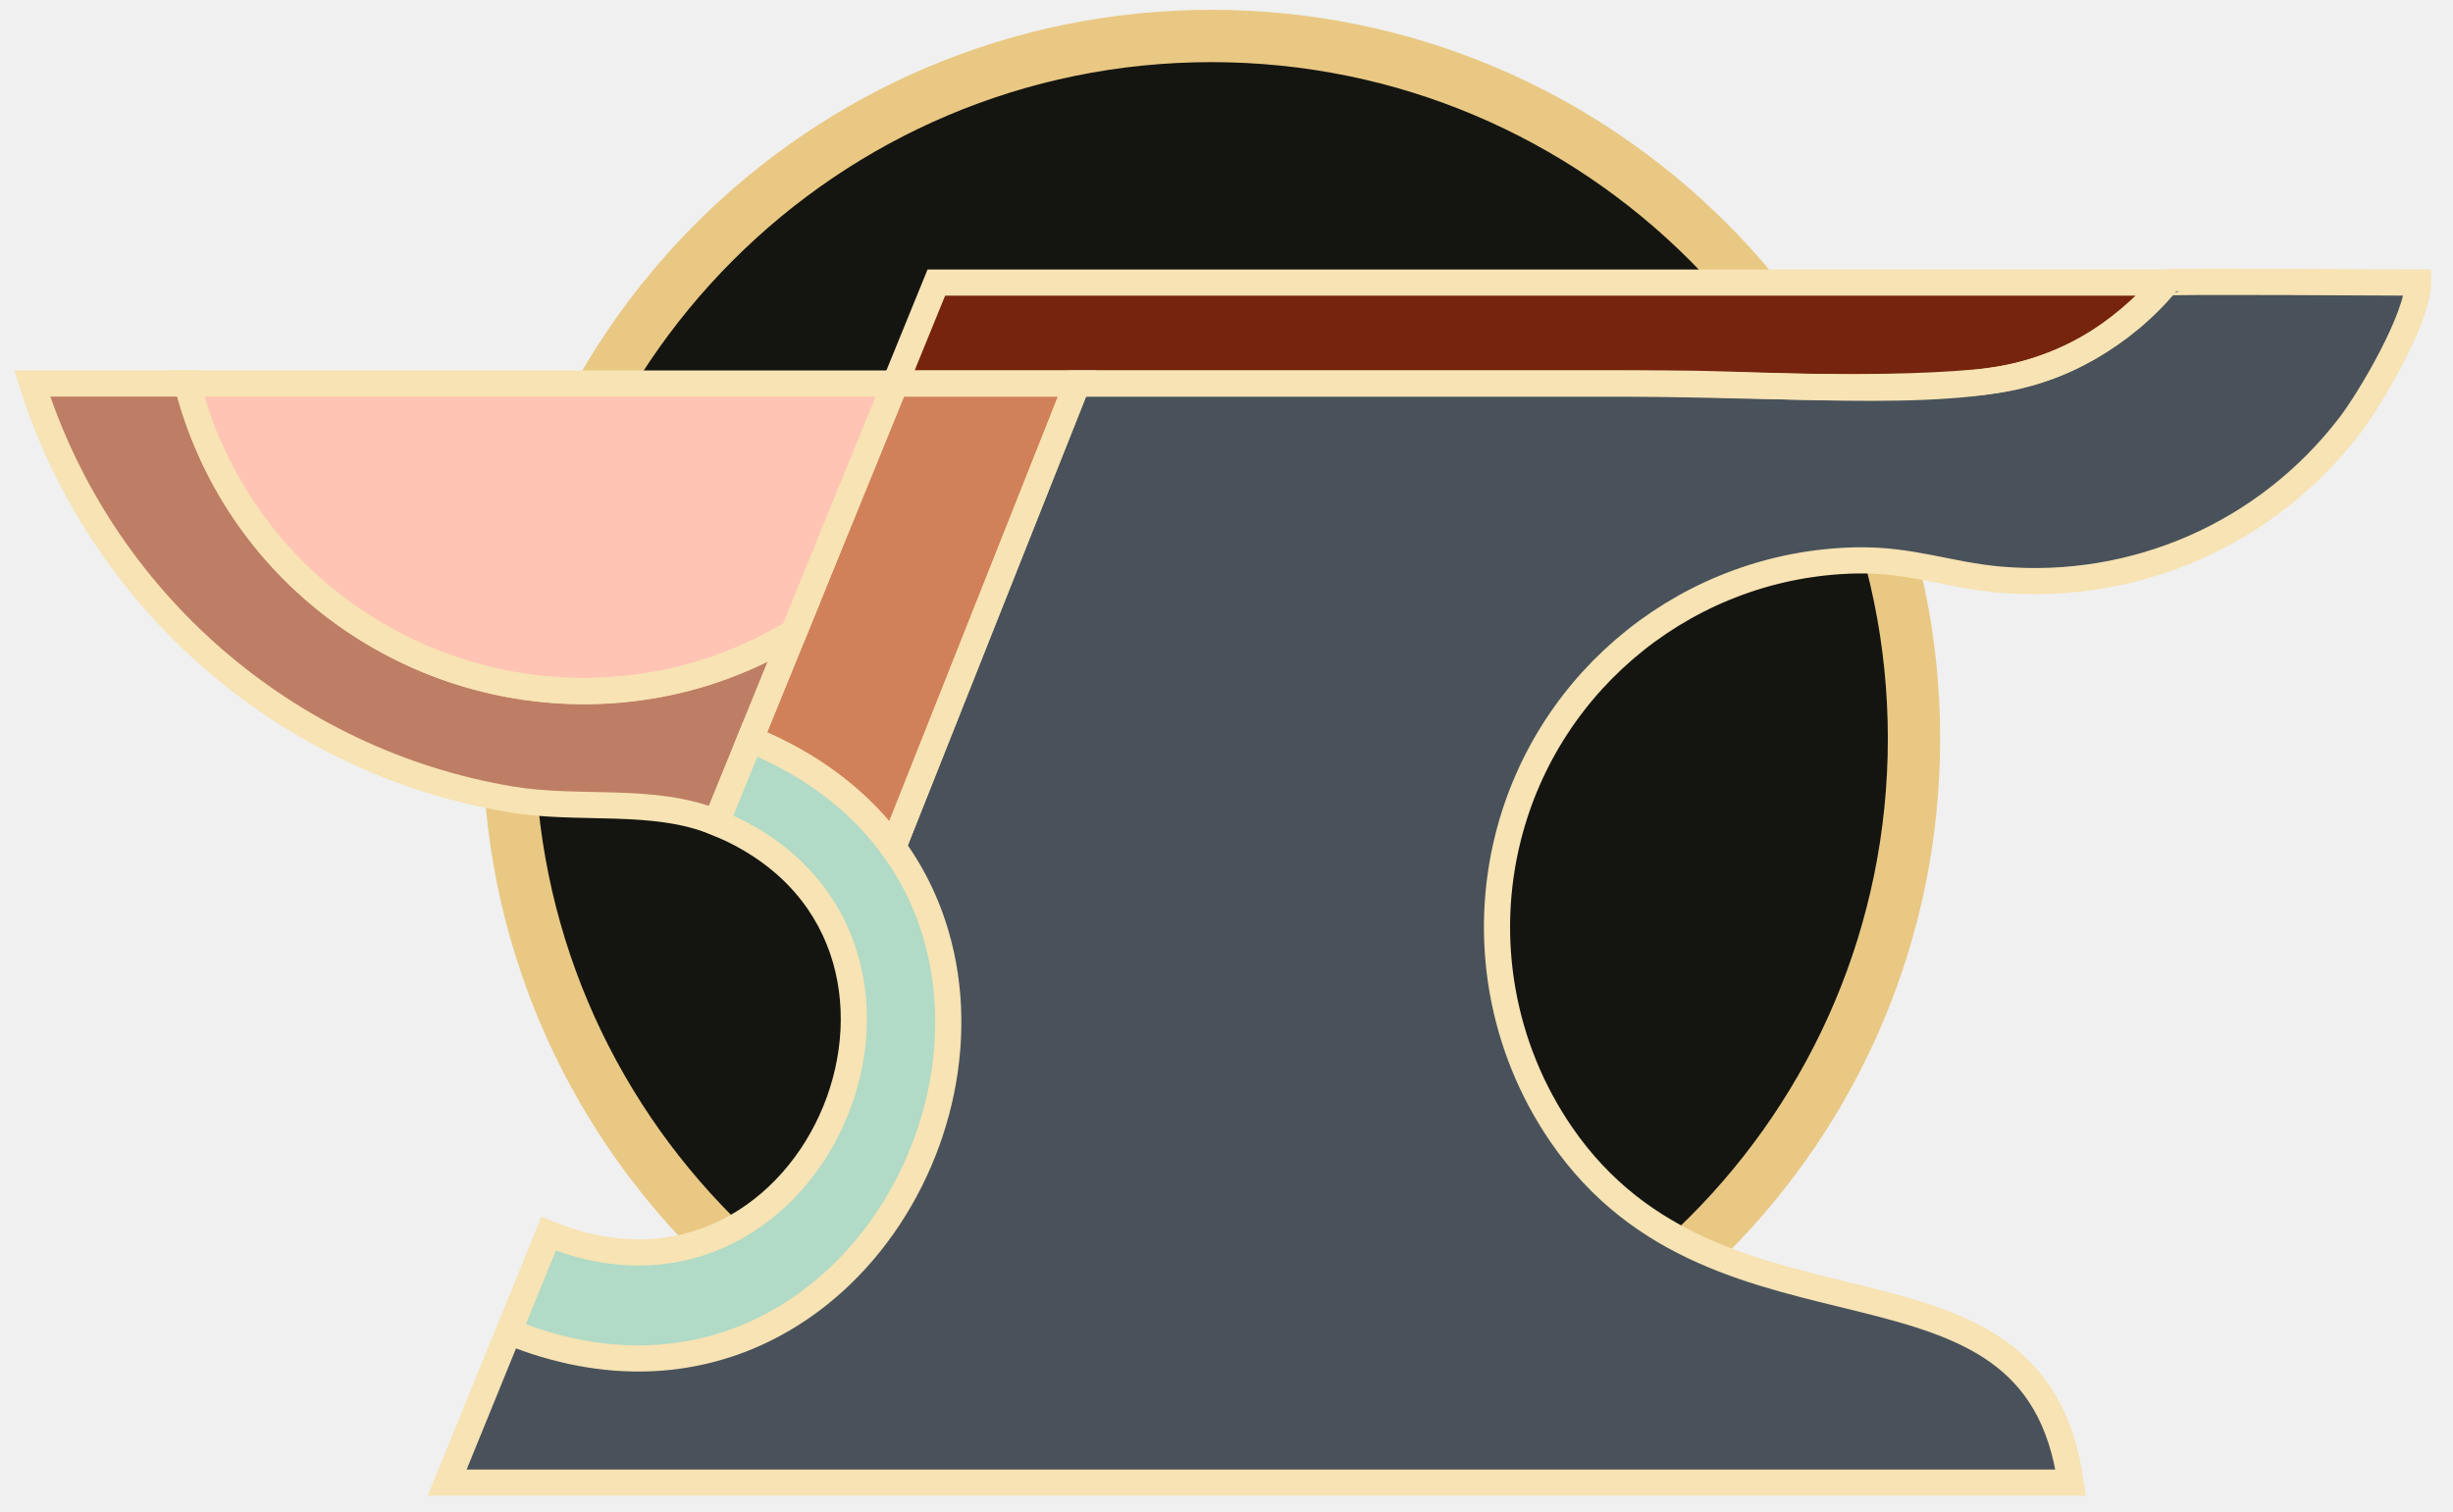
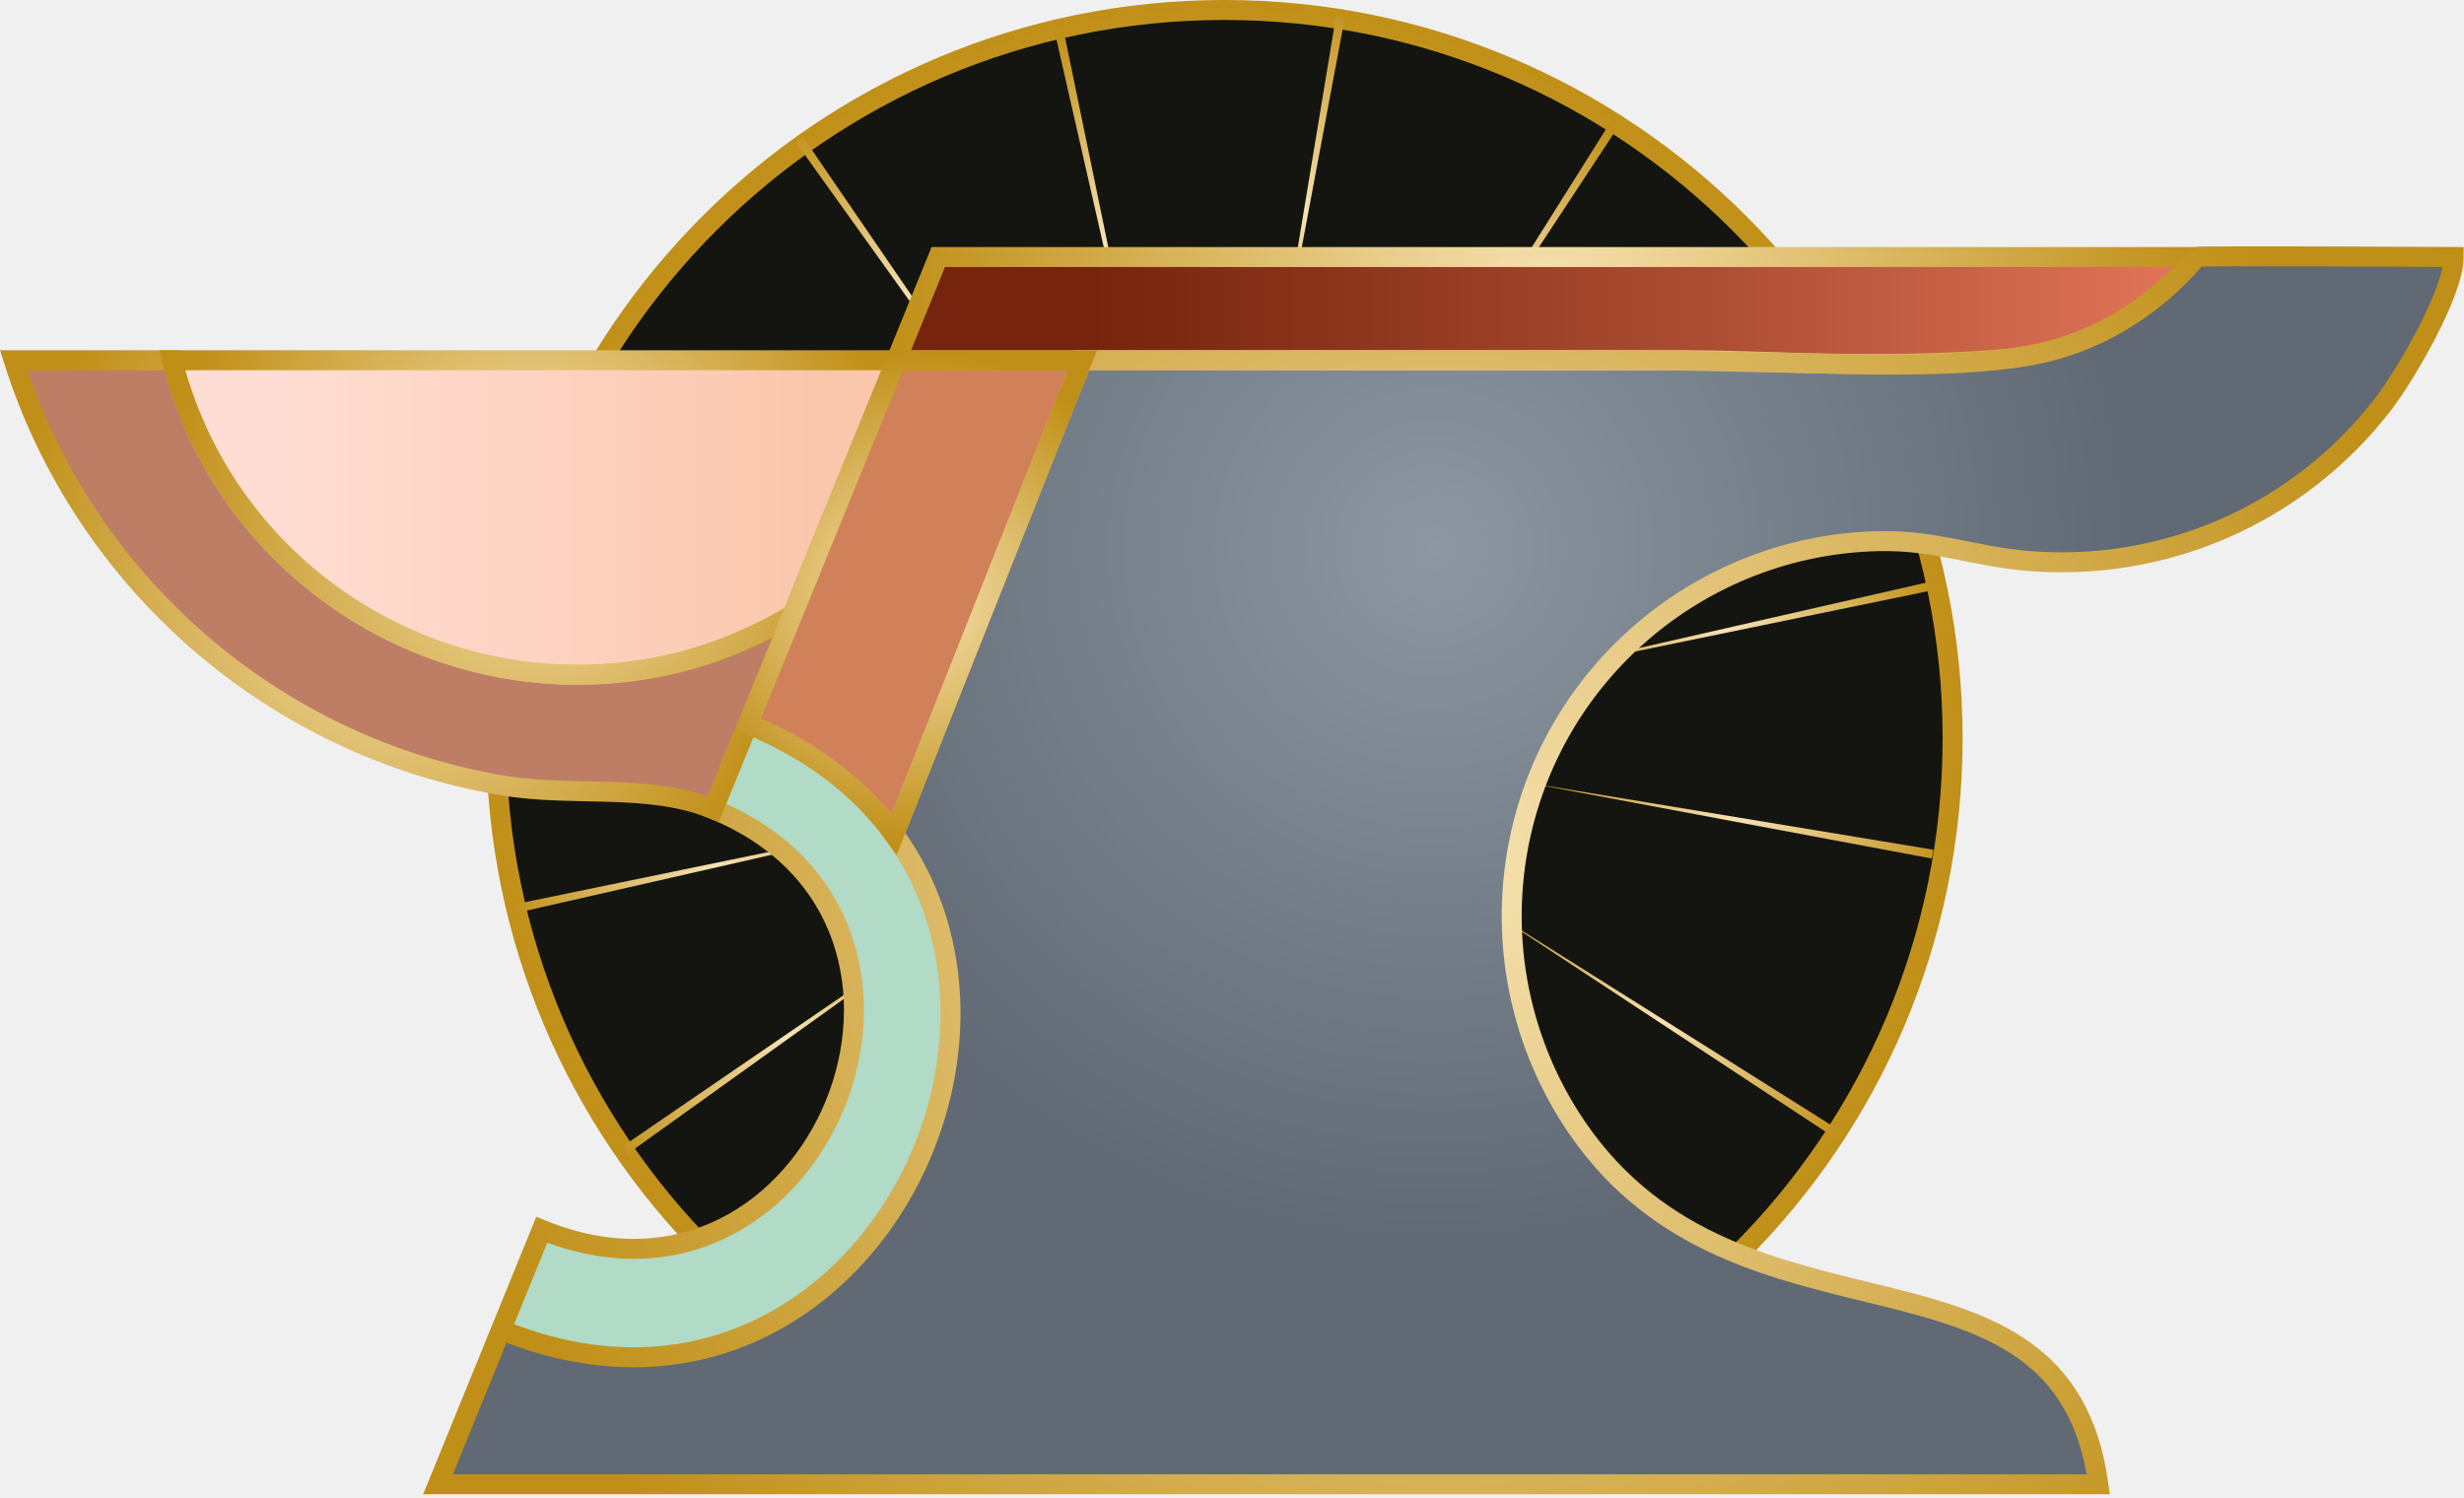
- <svg xmlns="http://www.w3.org/2000/svg" viewBox="67 702 469 289" style="">
+ <svg xmlns="http://www.w3.org/2000/svg" width="617" height="375" viewBox="0 0 617 375" fill="none">
+   <g clip-path="url(#clip0_2500_75)">
+     <path d="M124.24 184.853C124.24 84.142 205.882 2.5 306.593 2.5C407.303 2.5 488.945 84.142 488.945 184.853C488.945 285.563 407.303 367.205 306.593 367.205C205.882 367.205 124.24 285.563 124.24 184.853Z" fill="#141511" stroke-width="5" stroke-miterlimit="10" stroke="url(#paint0_radial_2500_75)" />
+     <path d="M264.217 8.456L266.405 7.957L288.235 113.888L264.217 8.456Z" fill="url(#paint1_radial_2500_75)" />
+     <path d="M402.872 31.203L404.772 32.398L345.304 122.739L402.872 31.203Z" fill="url(#paint2_radial_2500_75)" />
+     <path d="M484.831 145.332L485.33 147.521L379.398 169.351L484.831 145.332Z" fill="url(#paint3_radial_2500_75)" />
+     <path d="M462.084 283.987L460.889 285.887L370.548 226.419L462.084 283.987Z" fill="url(#paint4_radial_2500_75)" />
+     <path d="M347.956 365.946L345.767 366.445L323.937 260.514L347.956 365.946Z" fill="url(#paint5_radial_2500_75)" />
+     <path d="M209.3 343.199L207.4 342.004L266.868 251.663L209.3 343.199Z" fill="url(#paint6_radial_2500_75)" />
+     <path d="M127.341 229.07L126.842 226.881L232.773 205.051L127.341 229.07Z" fill="url(#paint7_radial_2500_75)" />
+     <path d="M150.088 90.415L151.283 88.515L241.624 147.983L150.088 90.415Z" fill="url(#paint8_radial_2500_75)" />
+     <path d="M334.567 3.897L336.776 4.296L317.582 106.713L334.567 3.897Z" fill="url(#paint9_radial_2500_75)" />
+     <path d="M452.626 77.365L453.905 79.209L367.914 138.057L452.626 77.365Z" fill="url(#paint10_radial_2500_75)" />
+     <path d="M484.156 212.795L483.757 215.004L381.34 195.81L484.156 212.795Z" fill="url(#paint11_radial_2500_75)" />
+     <path d="M410.688 330.854L408.843 332.134L349.996 246.142L410.688 330.854Z" fill="url(#paint12_radial_2500_75)" />
+     <path d="M275.257 362.384L273.049 361.985L292.243 259.568L275.257 362.384Z" fill="url(#paint13_radial_2500_75)" />
+     <path d="M157.199 288.916L155.919 287.072L241.911 228.224L157.199 288.916Z" fill="url(#paint14_radial_2500_75)" />
+     <path d="M125.669 153.486L126.068 151.277L228.485 170.471L125.669 153.486Z" fill="url(#paint15_radial_2500_75)" />
+     <path d="M199.137 35.427L200.981 34.147L259.829 120.139L199.137 35.427Z" fill="url(#paint16_radial_2500_75)" />
+     <path d="M215.356 350.611H411.021Z" fill="#1A2930" />
+     <path d="M215.356 350.611H411.021" stroke-width="5" stroke-miterlimit="10" stroke-linecap="round" stroke="url(#paint17_linear_2500_75)" />
+     <path d="M260.385 364.698H365.991Z" fill="#1A2930" />
+     <path d="M260.385 364.698H365.991" stroke-width="5" stroke-miterlimit="10" stroke-linecap="round" stroke="url(#paint18_linear_2500_75)" />
+     <path d="M198.402 153.86L224.421 90.026H271.026L223.873 208.766C215.652 197.468 203.634 187.817 187.279 181.147L198.402 153.86Z" fill="#D18159" />
+     <path d="M81.542 147.707C63.128 133.863 49.187 113.916 43.108 90.026H224.421L198.402 153.86C182.377 163.202 169.857 165.976 162.388 167.261C133.607 172.212 104.532 164.917 81.542 147.707Z" fill="url(#paint19_linear_2500_75)" />
+     <path d="M125.995 196.535C68.52 186.932 20.985 145.569 3.413 90.026H43.108C49.295 114.339 63.325 134.069 81.542 147.707C100.501 161.96 124.011 169.532 148.071 168.78C165.141 168.246 182.418 163.48 198.402 153.86L187.279 181.147L178.594 202.453C162.409 195.853 143.635 199.482 125.995 196.535Z" fill="#BE7E65" />
+     <path d="M550.008 64.184C550.38 63.773 607.529 64.184 614.418 64.184C614.418 73.084 602.348 93.755 596.775 100.989C575.537 128.561 541.99 143.269 507.315 140.244C494.166 139.097 484.515 135.011 470.317 135.333C428.214 136.288 391.76 165.281 381.421 206.115C374.808 232.232 379.695 259.993 394.91 282.228C435.913 342.149 516.201 305.253 525.448 371.509H109.684L125.453 332.823C137.101 337.578 148.23 339.715 158.645 339.715C159.436 339.715 160.224 339.703 161.007 339.679C223.803 337.716 259.53 257.761 223.873 208.766L271.026 90.026H409.78C423.945 90.026 439.124 90.548 454.226 90.807C472.26 91.303 491.391 91.489 505.56 89.268C514.696 87.967 522.719 85.128 530.024 80.876C537.602 76.607 544.389 70.959 550.008 64.184Z" fill="url(#paint20_radial_2500_75)" />
+     <path d="M178.594 202.453L187.279 181.147C203.634 187.817 215.652 197.468 223.873 208.766C259.53 257.761 223.803 337.716 161.007 339.679C149.918 340.025 137.986 337.94 125.453 332.823L135.662 307.778C205.004 336.091 247.92 230.721 178.594 202.453Z" fill="#B1DAC7" />
+     <path d="M224.421 90.026L234.955 64.184H550.008C543.798 71.055 537.264 76.66 530.024 80.876C524.063 84.233 517.614 86.737 510.858 88.266C507.745 88.97 504.652 89.455 501.488 89.738C486.736 91.06 470.525 91.087 454.226 90.807C442.418 90.483 431.08 90.026 421.913 90.026H409.78H271.026H224.421Z" fill="url(#paint21_linear_2500_75)" />
+     <path d="M224.421 90.208L234.955 64.366H550.008C543.798 71.238 537.264 76.843 530.024 81.058C524.063 84.416 517.614 86.92 510.858 88.449C507.745 89.153 504.652 89.637 501.488 89.921C486.736 91.242 470.525 91.269 454.226 90.99C442.418 90.665 431.08 90.208 421.913 90.208H409.78H271.026H224.421Z" stroke-width="5" stroke-miterlimit="10" stroke="url(#paint22_radial_2500_75)" />
+     <path d="M125.453 333.006L109.684 371.691H525.448C516.201 305.436 435.913 342.331 394.91 282.41C379.695 260.175 374.808 232.414 381.421 206.297C391.76 165.464 428.214 136.47 470.317 135.516C484.515 135.194 494.166 139.28 507.315 140.427C541.99 143.452 575.537 128.744 596.775 101.172C602.348 93.937 614.418 73.266 614.418 64.366C607.529 64.366 550.38 63.956 550.008 64.366C544.389 71.142 537.602 76.79 530.024 81.058C522.719 85.311 514.696 88.15 505.56 89.45C491.391 91.672 472.26 91.485 454.226 90.99C439.124 90.731 423.945 90.208 409.78 90.208H271.026L223.873 208.948C259.53 257.943 223.803 337.899 161.007 339.861M161.007 339.861C238.283 337.446 274.567 216.924 187.279 181.33L178.594 202.636C247.92 230.903 205.004 336.274 135.662 307.96L125.453 333.006C137.986 338.122 149.918 340.208 161.007 339.861Z" stroke-width="5" stroke-miterlimit="10" stroke="url(#paint23_radial_2500_75)" />
+     <path d="M125.995 196.718C68.52 187.115 20.985 145.752 3.413 90.208H43.108C49.295 114.521 63.325 134.252 81.542 147.89C100.501 162.143 124.011 169.714 148.071 168.963C165.141 168.429 182.418 163.662 198.402 154.042L187.279 181.33L178.594 202.636C162.409 196.036 143.635 199.665 125.995 196.718Z" stroke-width="5" stroke-miterlimit="10" stroke="url(#paint24_radial_2500_75)" />
+     <path d="M43.108 90.208H224.421L198.402 154.042C182.377 163.385 169.857 166.158 162.388 167.443C133.607 172.395 104.532 165.1 81.542 147.89C63.128 134.046 49.187 114.099 43.108 90.208Z" stroke-width="5" stroke-miterlimit="10" stroke="url(#paint25_radial_2500_75)" />
+     <path d="M198.402 154.042L224.421 90.208H271.026L223.873 208.948C215.652 197.651 203.634 187.999 187.279 181.33L198.402 154.042Z" stroke-width="5" stroke-miterlimit="10" stroke="url(#paint26_radial_2500_75)" />
+   </g>
  <defs>
-     <style>
-       .cls-1{fill:#141511;stroke:#e9c883;stroke-width:10;stroke-miterlimit:10}
-       .cls-2{fill:#1a2930;stroke:url(#linear-gradient-1);stroke-width:5;stroke-linecap:round;stroke-miterlimit:10}
-       .cls-3{fill:#1a2930;stroke:url(#linear-gradient-2);stroke-width:5;stroke-linecap:round;stroke-miterlimit:10}
-       .cls-4{fill:#d18159}
-       .cls-5{fill:#ffc4b3}
-       .cls-6{fill:#be7e65}
-       .cls-7{fill:#49525b}
-       .cls-8{fill:#b1dac7}
-       .cls-9{fill:#76240d}
-       .cls-10{fill:none;stroke:#f7e3b3;stroke-width:5;stroke-miterlimit:10}
-       .cls-11{fill:#141511;stroke:url(#radial-gradient-1);stroke-width:5;stroke-miterlimit:10}
-       .cls-12{fill:url(#radial-gradient-2)}
-       .cls-13{fill:url(#radial-gradient-3)}
-       .cls-14{fill:url(#radial-gradient-4)}
-       .cls-15{fill:url(#radial-gradient-5)}
-       .cls-16{fill:url(#radial-gradient-6)}
-       .cls-17{fill:url(#radial-gradient-7)}
-       .cls-18{fill:url(#radial-gradient-8)}
-       .cls-19{fill:url(#radial-gradient-9)}
-       .cls-20{fill:url(#radial-gradient-10)}
-       .cls-21{fill:url(#radial-gradient-11)}
-       .cls-22{fill:url(#radial-gradient-12)}
-       .cls-23{fill:url(#radial-gradient-13)}
-       .cls-24{fill:url(#radial-gradient-14)}
-       .cls-25{fill:url(#radial-gradient-15)}
-       .cls-26{fill:url(#radial-gradient-16)}
-       .cls-27{fill:url(#radial-gradient-17)}
-       .cls-28{fill:#1a2930;stroke:url(#linear-gradient-3);stroke-width:5;stroke-linecap:round;stroke-miterlimit:10}
-       .cls-29{fill:#1a2930;stroke:url(#linear-gradient-4);stroke-width:5;stroke-linecap:round;stroke-miterlimit:10}
-       .cls-30{fill:url(#linear-gradient-5)}
-       .cls-31{fill:url(#radial-gradient-18)}
-       .cls-32{fill:url(#linear-gradient-6)}
-       .cls-33{fill:none;stroke:url(#radial-gradient-19);stroke-width:5;stroke-miterlimit:10}
-       .cls-34{fill:none;stroke:url(#radial-gradient-20);stroke-width:5;stroke-miterlimit:10}
-       .cls-35{fill:none;stroke:url(#radial-gradient-21);stroke-width:5;stroke-miterlimit:10}
-       .cls-36{fill:none;stroke:url(#radial-gradient-22);stroke-width:5;stroke-miterlimit:10}
-       .cls-37{fill:none;stroke:url(#radial-gradient-23);stroke-width:5;stroke-miterlimit:10}
-     </style>
-     <linearGradient id="linear-gradient-1" x1="228.295" y1="955.327" x2="380.564" y2="955.327" gradientUnits="userSpaceOnUse">
-       <stop offset="0" stop-color="#8f6a12" />
-       <stop offset="1" stop-color="#f7e3b3" />
+     <radialGradient id="paint0_radial_2500_75" cx="0" cy="0" r="1" gradientUnits="userSpaceOnUse" gradientTransform="translate(306.593 184.853) scale(184.853 184.853)">
+       <stop stop-color="#F7E3B3" />
+       <stop offset="1" stop-color="#C08F17" />
+     </radialGradient>
+     <radialGradient id="paint1_radial_2500_75" cx="0" cy="0" r="1" gradientUnits="userSpaceOnUse" gradientTransform="translate(277.32 60.923) scale(54.0669 54.067)">
+       <stop stop-color="#F7E3B3" />
+       <stop offset="1" stop-color="#C08F17" />
+     </radialGradient>
+     <radialGradient id="paint2_radial_2500_75" cx="0" cy="0" r="1" gradientUnits="userSpaceOnUse" gradientTransform="translate(375.038 77.569) scale(54.067 54.067)">
+       <stop stop-color="#F7E3B3" />
+       <stop offset="1" stop-color="#C08F17" />
+     </radialGradient>
+     <radialGradient id="paint3_radial_2500_75" cx="0" cy="0" r="1" gradientUnits="userSpaceOnUse" gradientTransform="translate(432.364 158.436) scale(54.067 54.067)">
+       <stop stop-color="#F7E3B3" />
+       <stop offset="1" stop-color="#C08F17" />
+     </radialGradient>
+     <radialGradient id="paint4_radial_2500_75" cx="0" cy="0" r="1" gradientUnits="userSpaceOnUse" gradientTransform="translate(415.718 256.153) scale(54.067 54.067)">
+       <stop stop-color="#F7E3B3" />
+       <stop offset="1" stop-color="#C08F17" />
+     </radialGradient>
+     <radialGradient id="paint5_radial_2500_75" cx="0" cy="0" r="1" gradientUnits="userSpaceOnUse" gradientTransform="translate(334.852 313.479) scale(54.067 54.067)">
+       <stop stop-color="#F7E3B3" />
+       <stop offset="1" stop-color="#C08F17" />
+     </radialGradient>
+     <radialGradient id="paint6_radial_2500_75" cx="0" cy="0" r="1" gradientUnits="userSpaceOnUse" gradientTransform="translate(237.134 296.833) scale(54.067 54.067)">
+       <stop stop-color="#F7E3B3" />
+       <stop offset="1" stop-color="#C08F17" />
+     </radialGradient>
+     <radialGradient id="paint7_radial_2500_75" cx="0" cy="0" r="1" gradientUnits="userSpaceOnUse" gradientTransform="translate(179.808 215.966) scale(54.067 54.067)">
+       <stop stop-color="#F7E3B3" />
+       <stop offset="1" stop-color="#C08F17" />
+     </radialGradient>
+     <radialGradient id="paint8_radial_2500_75" cx="0" cy="0" r="1" gradientUnits="userSpaceOnUse" gradientTransform="translate(196.453 118.249) scale(54.067 54.067)">
+       <stop stop-color="#F7E3B3" />
+       <stop offset="1" stop-color="#C08F17" />
+     </radialGradient>
+     <radialGradient id="paint9_radial_2500_75" cx="0" cy="0" r="1" gradientUnits="userSpaceOnUse" gradientTransform="translate(328.308 53.709) scale(54.067 54.067)">
+       <stop stop-color="#F7E3B3" />
+       <stop offset="1" stop-color="#C08F17" />
+     </radialGradient>
+     <radialGradient id="paint10_radial_2500_75" cx="0" cy="0" r="1" gradientUnits="userSpaceOnUse" gradientTransform="translate(412.978 108.162) scale(54.067 54.067)">
+       <stop stop-color="#F7E3B3" />
+       <stop offset="1" stop-color="#C08F17" />
+     </radialGradient>
+     <radialGradient id="paint11_radial_2500_75" cx="0" cy="0" r="1" gradientUnits="userSpaceOnUse" gradientTransform="translate(434.344 206.537) scale(54.067 54.067)">
+       <stop stop-color="#F7E3B3" />
+       <stop offset="1" stop-color="#C08F17" />
+     </radialGradient>
+     <radialGradient id="paint12_radial_2500_75" cx="0" cy="0" r="1" gradientUnits="userSpaceOnUse" gradientTransform="translate(379.891 291.206) scale(54.067 54.067)">
+       <stop stop-color="#F7E3B3" />
+       <stop offset="1" stop-color="#C08F17" />
+     </radialGradient>
+     <radialGradient id="paint13_radial_2500_75" cx="0" cy="0" r="1" gradientUnits="userSpaceOnUse" gradientTransform="translate(281.516 312.572) scale(54.067 54.067)">
+       <stop stop-color="#F7E3B3" />
+       <stop offset="1" stop-color="#C08F17" />
+     </radialGradient>
+     <radialGradient id="paint14_radial_2500_75" cx="0" cy="0" r="1" gradientUnits="userSpaceOnUse" gradientTransform="translate(196.847 258.119) scale(54.067 54.067)">
+       <stop stop-color="#F7E3B3" />
+       <stop offset="1" stop-color="#C08F17" />
+     </radialGradient>
+     <radialGradient id="paint15_radial_2500_75" cx="0" cy="0" r="1" gradientUnits="userSpaceOnUse" gradientTransform="translate(175.481 159.744) scale(54.067 54.067)">
+       <stop stop-color="#F7E3B3" />
+       <stop offset="1" stop-color="#C08F17" />
+     </radialGradient>
+     <radialGradient id="paint16_radial_2500_75" cx="0" cy="0" r="1" gradientUnits="userSpaceOnUse" gradientTransform="translate(229.934 75.075) scale(54.067 54.067)">
+       <stop stop-color="#F7E3B3" />
+       <stop offset="1" stop-color="#C08F17" />
+     </radialGradient>
+     <linearGradient id="paint17_linear_2500_75" x1="211.21" y1="331.313" x2="415.167" y2="331.313" gradientUnits="userSpaceOnUse">
+       <stop stop-color="#8F6A12" />
+       <stop offset="1" stop-color="#F7E3B3" />
    </linearGradient>
-     <linearGradient id="linear-gradient-2" x1="263.337" y1="980.251" x2="345.521" y2="980.251" gradientUnits="userSpaceOnUse">
-       <stop offset="0" stop-color="#8f6a12" />
-       <stop offset="1" stop-color="#f7e3b3" />
+     <linearGradient id="paint18_linear_2500_75" x1="258.148" y1="364.698" x2="368.229" y2="364.698" gradientUnits="userSpaceOnUse">
+       <stop stop-color="#8F6A12" />
+       <stop offset="1" stop-color="#F7E3B3" />
    </linearGradient>
-     <radialGradient id="radial-gradient-1" cx="346.966" cy="238.13" r="184.853" gradientUnits="userSpaceOnUse">
-       <stop offset="0" stop-color="#f7e3b3" />
-       <stop offset="1" stop-color="#c08f17" />
-     </radialGradient>
-     <radialGradient id="radial-gradient-2" cx="317.694" cy="114.2" r="54.067" gradientUnits="userSpaceOnUse">
-       <stop offset="0" stop-color="#f7e3b3" />
-       <stop offset="1" stop-color="#c08f17" />
-     </radialGradient>
-     <radialGradient id="radial-gradient-3" cx="415.411" cy="130.846" r="54.067" gradientUnits="userSpaceOnUse">
-       <stop offset="0" stop-color="#f7e3b3" />
-       <stop offset="1" stop-color="#c08f17" />
-     </radialGradient>
-     <radialGradient id="radial-gradient-4" cx="472.737" cy="211.713" r="54.067" gradientUnits="userSpaceOnUse">
-       <stop offset="0" stop-color="#f7e3b3" />
-       <stop offset="1" stop-color="#c08f17" />
-     </radialGradient>
-     <radialGradient id="radial-gradient-5" cx="456.091" cy="309.43" r="54.067" gradientUnits="userSpaceOnUse">
-       <stop offset="0" stop-color="#f7e3b3" />
-       <stop offset="1" stop-color="#c08f17" />
-     </radialGradient>
-     <radialGradient id="radial-gradient-6" cx="375.224" cy="366.756" r="54.067" gradientUnits="userSpaceOnUse">
-       <stop offset="0" stop-color="#f7e3b3" />
-       <stop offset="1" stop-color="#c08f17" />
-     </radialGradient>
-     <radialGradient id="radial-gradient-7" cx="277.507" cy="350.111" r="54.067" gradientUnits="userSpaceOnUse">
-       <stop offset="0" stop-color="#f7e3b3" />
-       <stop offset="1" stop-color="#c08f17" />
-     </radialGradient>
-     <radialGradient id="radial-gradient-8" cx="220.181" cy="269.244" r="54.067" gradientUnits="userSpaceOnUse">
-       <stop offset="0" stop-color="#f7e3b3" />
-       <stop offset="1" stop-color="#c08f17" />
-     </radialGradient>
-     <radialGradient id="radial-gradient-9" cx="236.827" cy="171.526" r="54.067" gradientUnits="userSpaceOnUse">
-       <stop offset="0" stop-color="#f7e3b3" />
-       <stop offset="1" stop-color="#c08f17" />
-     </radialGradient>
-     <radialGradient id="radial-gradient-10" cx="368.682" cy="106.986" r="54.067" gradientUnits="userSpaceOnUse">
-       <stop offset="0" stop-color="#f7e3b3" />
-       <stop offset="1" stop-color="#c08f17" />
-     </radialGradient>
-     <radialGradient id="radial-gradient-11" cx="453.351" cy="161.439" r="54.067" gradientUnits="userSpaceOnUse">
-       <stop offset="0" stop-color="#f7e3b3" />
-       <stop offset="1" stop-color="#c08f17" />
-     </radialGradient>
-     <radialGradient id="radial-gradient-12" cx="474.717" cy="259.814" r="54.067" gradientUnits="userSpaceOnUse">
-       <stop offset="0" stop-color="#f7e3b3" />
-       <stop offset="1" stop-color="#c08f17" />
-     </radialGradient>
-     <radialGradient id="radial-gradient-13" cx="420.264" cy="344.483" r="54.067" gradientUnits="userSpaceOnUse">
-       <stop offset="0" stop-color="#f7e3b3" />
-       <stop offset="1" stop-color="#c08f17" />
-     </radialGradient>
-     <radialGradient id="radial-gradient-14" cx="321.89" cy="365.849" r="54.067" gradientUnits="userSpaceOnUse">
-       <stop offset="0" stop-color="#f7e3b3" />
-       <stop offset="1" stop-color="#c08f17" />
-     </radialGradient>
-     <radialGradient id="radial-gradient-15" cx="237.22" cy="311.396" r="54.067" gradientUnits="userSpaceOnUse">
-       <stop offset="0" stop-color="#f7e3b3" />
-       <stop offset="1" stop-color="#c08f17" />
-     </radialGradient>
-     <radialGradient id="radial-gradient-16" cx="215.854" cy="213.022" r="54.067" gradientUnits="userSpaceOnUse">
-       <stop offset="0" stop-color="#f7e3b3" />
-       <stop offset="1" stop-color="#c08f17" />
-     </radialGradient>
-     <radialGradient id="radial-gradient-17" cx="270.307" cy="128.352" r="54.067" gradientUnits="userSpaceOnUse">
-       <stop offset="0" stop-color="#f7e3b3" />
-       <stop offset="1" stop-color="#c08f17" />
-     </radialGradient>
-     <linearGradient id="linear-gradient-3" x1="251.583" y1="384.59" x2="455.54" y2="384.59" gradientUnits="userSpaceOnUse">
-       <stop offset="0" stop-color="#8f6a12" />
-       <stop offset="1" stop-color="#f7e3b3" />
+     <linearGradient id="paint19_linear_2500_75" x1="66.317" y1="129.404" x2="204.11" y2="129.404" gradientUnits="userSpaceOnUse">
+       <stop stop-color="#FFDDD4" />
+       <stop offset="0.533" stop-color="#FDD2C0" />
+       <stop offset="1" stop-color="#FAC7AC" />
    </linearGradient>
-     <linearGradient id="linear-gradient-4" x1="298.521" y1="417.976" x2="408.603" y2="417.976" gradientUnits="userSpaceOnUse">
-       <stop offset="0" stop-color="#8f6a12" />
-       <stop offset="1" stop-color="#f7e3b3" />
-     </linearGradient>
-     <linearGradient id="linear-gradient-5" x1="106.691" y1="182.681" x2="244.483" y2="182.681" gradientUnits="userSpaceOnUse">
-       <stop offset="0" stop-color="#ffddd4" />
-       <stop offset="0.533" stop-color="#fdd2c0" data-vc-midpoint="0.5326" />
-       <stop offset="1" stop-color="#fac7ac" />
-     </linearGradient>
-     <radialGradient id="radial-gradient-18" cx="399.492" cy="190.876" r="240.365" gradientUnits="userSpaceOnUse">
-       <stop offset="0" stop-color="#8c97a1" />
+     <radialGradient id="paint20_radial_2500_75" cx="0" cy="0" r="1" gradientUnits="userSpaceOnUse" gradientTransform="translate(359.119 137.599) scale(240.365 240.365)">
+       <stop stop-color="#8C97A1" />
      <stop offset="0.722" stop-color="#606974" />
    </radialGradient>
-     <linearGradient id="linear-gradient-6" x1="264.795" y1="130.844" x2="590.382" y2="130.844" gradientUnits="userSpaceOnUse">
-       <stop offset="0.151" stop-color="#76240d" />
-       <stop offset="0.621" stop-color="#ac4d33" data-vc-midpoint="0.5533" />
-       <stop offset="1" stop-color="#e2765a" />
+     <linearGradient id="paint21_linear_2500_75" x1="224.421" y1="77.567" x2="550.008" y2="77.567" gradientUnits="userSpaceOnUse">
+       <stop offset="0.151" stop-color="#76240D" />
+       <stop offset="0.621" stop-color="#AC4D33" />
+       <stop offset="1" stop-color="#E2765A" />
    </linearGradient>
-     <radialGradient id="radial-gradient-19" cx="427.588" cy="131.026" r="165.293" gradientUnits="userSpaceOnUse">
-       <stop offset="0" stop-color="#f7e3b3" />
-       <stop offset="1" stop-color="#c08f17" />
+     <radialGradient id="paint22_radial_2500_75" cx="0" cy="0" r="1" gradientUnits="userSpaceOnUse" gradientTransform="translate(387.215 77.749) scale(165.293 165.293)">
+       <stop stop-color="#F7E3B3" />
+       <stop offset="1" stop-color="#C08F17" />
    </radialGradient>
-     <radialGradient id="radial-gradient-20" cx="402.424" cy="271.215" r="254.867" gradientUnits="userSpaceOnUse">
-       <stop offset="0" stop-color="#f7e3b3" />
-       <stop offset="1" stop-color="#c08f17" />
+     <radialGradient id="paint23_radial_2500_75" cx="0" cy="0" r="1" gradientUnits="userSpaceOnUse" gradientTransform="translate(362.051 217.938) scale(254.867 254.867)">
+       <stop stop-color="#F7E3B3" />
+       <stop offset="1" stop-color="#C08F17" />
    </radialGradient>
-     <radialGradient id="radial-gradient-21" cx="141.281" cy="199.699" r="99.994" gradientUnits="userSpaceOnUse">
-       <stop offset="0" stop-color="#f7e3b3" />
-       <stop offset="1" stop-color="#c08f17" />
+     <radialGradient id="paint24_radial_2500_75" cx="0" cy="0" r="1" gradientUnits="userSpaceOnUse" gradientTransform="translate(100.907 146.422) scale(99.994 99.994)">
+       <stop stop-color="#F7E3B3" />
+       <stop offset="1" stop-color="#C08F17" />
    </radialGradient>
-     <radialGradient id="radial-gradient-22" cx="174.138" cy="182.864" r="93.157" gradientUnits="userSpaceOnUse">
-       <stop offset="0" stop-color="#f7e3b3" />
-       <stop offset="1" stop-color="#c08f17" />
+     <radialGradient id="paint25_radial_2500_75" cx="0" cy="0" r="1" gradientUnits="userSpaceOnUse" gradientTransform="translate(133.765 129.587) scale(93.157 93.157)">
+       <stop stop-color="#F7E3B3" />
+       <stop offset="1" stop-color="#C08F17" />
    </radialGradient>
-     <radialGradient id="radial-gradient-23" cx="269.526" cy="202.856" r="61.87" gradientUnits="userSpaceOnUse">
-       <stop offset="0" stop-color="#f7e3b3" />
-       <stop offset="1" stop-color="#c08f17" />
+     <radialGradient id="paint26_radial_2500_75" cx="0" cy="0" r="1" gradientUnits="userSpaceOnUse" gradientTransform="translate(229.152 149.578) scale(61.87 61.87)">
+       <stop stop-color="#F7E3B3" />
+       <stop offset="1" stop-color="#C08F17" />
    </radialGradient>
+     <clipPath id="clip0_2500_75">
+       <rect width="616.918" height="374.191" fill="white" />
+     </clipPath>
  </defs>
-   <g id="bg">
-     <path d="M164.271 843.217 C164.271 769.025 224.416 708.88 298.608 708.88 C372.8 708.88 432.945 769.025 432.945 843.217 C432.945 917.409 372.8 977.554 298.608 977.554 C224.416 977.554 164.271 917.409 164.271 843.217 Z" class="cls-1" />
-   </g>
-   <g id="Layer_8" data-name="Layer 8">
-     <path d="M231.39 969.733 L377.468 969.733" class="cls-2" />
-     <path d="M265.008 980.251 L343.851 980.251" class="cls-3" />
-   </g>
-   <g id="forge">
-     <path d="M218.733 822.845 L238.158 775.188 L272.952 775.188 L237.749 863.836 C231.611 855.402 222.639 848.196 210.429 843.217 L210.429 843.217 L218.733 822.845 Z" class="cls-4" />
-     <path d="M131.489 818.251 C117.741 807.916 107.333 793.024 102.795 775.188 L238.158 775.188 L218.733 822.845 L218.733 822.845 L218.733 822.845 C206.769 829.82 197.422 831.89 191.846 832.85 C170.359 836.546 148.652 831.1 131.489 818.251 Z" class="cls-5" />
-     <path d="M164.676 854.705 C121.767 847.536 86.278 816.655 73.16 775.188 L102.795 775.188 C107.414 793.339 117.888 808.07 131.489 818.251 C145.643 828.892 163.195 834.545 181.157 833.984 C193.901 833.585 206.8 830.027 218.733 822.845 L218.733 822.845 L210.429 843.217 L210.429 843.217 L203.945 859.123 C191.861 854.196 177.845 856.905 164.676 854.705 Z" class="cls-6" />
-     <path d="M481.232 755.895 C481.51 755.588 524.176 755.895 529.319 755.895 C529.319 762.539 520.308 777.972 516.147 783.373 C500.291 803.957 475.246 814.938 449.359 812.68 C439.542 811.823 432.337 808.773 421.737 809.013 C390.304 809.726 363.089 831.372 355.37 861.857 C350.433 881.355 354.081 902.081 365.44 918.681 C396.052 963.416 455.993 935.871 462.897 985.335 L152.499 985.335 L164.271 956.454 C172.967 960.004 181.276 961.599 189.051 961.599 L189.051 961.599 C189.642 961.599 190.23 961.59 190.815 961.572 C237.697 960.107 264.369 900.414 237.749 863.836 L272.952 775.188 L376.542 775.188 C387.117 775.188 398.449 775.578 409.724 775.771 C423.188 776.141 437.47 776.281 448.048 774.622 C454.869 773.651 460.859 771.532 466.312 768.357 C471.97 765.17 477.037 760.954 481.232 755.895 Z" class="cls-7" />
-     <path d="M203.945 859.123 L210.429 843.217 C222.639 848.196 231.611 855.402 237.749 863.836 C264.369 900.414 237.697 960.107 190.815 961.572 C182.536 961.831 173.628 960.274 164.271 956.454 L171.893 937.756 C223.662 958.894 255.701 880.227 203.945 859.123 Z" class="cls-8" />
-     <path d="M238.158 775.188 L246.022 755.895 L481.232 755.895 L481.232 755.895 C476.596 761.025 471.718 765.21 466.312 768.357 C461.863 770.863 457.047 772.733 452.004 773.874 C449.68 774.4 447.37 774.762 445.008 774.973 C433.995 775.96 421.892 775.98 409.724 775.771 C400.908 775.529 392.444 775.188 385.6 775.188 L376.542 775.188 L272.952 775.188 Z" class="cls-9" />
-   </g>
-   <g id="outline">
-     <path d="M238.158 775.324 L246.022 756.032 L481.232 756.032 L481.232 756.032 C476.596 761.162 471.718 765.346 466.312 768.493 C461.863 771 457.047 772.869 452.004 774.011 C449.68 774.536 447.37 774.898 445.008 775.11 C433.995 776.096 421.892 776.116 409.724 775.908 C400.908 775.666 392.444 775.324 385.6 775.324 L376.542 775.324 L272.952 775.324 Z" class="cls-10" />
-     <path d="M481.232 756.032 C481.51 755.725 524.176 756.032 529.319 756.032 C529.319 762.676 520.308 778.108 516.147 783.509 C500.291 804.094 475.246 815.074 449.359 812.816 C439.542 811.96 432.337 808.909 421.737 809.15 C390.304 809.862 363.089 831.508 355.37 861.993 C350.433 881.491 354.081 902.217 365.44 918.817 C396.052 963.552 455.993 936.007 462.897 985.472 L152.499 985.472 L164.271 956.59 C173.628 960.41 182.536 961.967 190.815 961.708 C182.536 961.967 173.628 960.41 164.271 956.59 L171.893 937.892 C223.662 959.03 255.701 880.363 203.945 859.259 L210.429 843.353 C275.595 869.927 248.507 959.905 190.815 961.708 C237.697 960.243 264.369 900.551 237.749 863.972 L272.952 775.324 L376.542 775.324 C387.117 775.324 398.449 775.714 409.724 775.908 C423.188 776.278 437.47 776.417 448.048 774.758 C454.869 773.788 460.859 771.668 466.312 768.493 C471.97 765.306 477.037 761.09 481.232 756.032 Z" class="cls-10" />
-     <path d="M164.676 854.841 C121.767 847.672 86.278 816.792 73.16 775.324 L102.795 775.324 C107.414 793.476 117.888 808.206 131.489 818.388 C145.643 829.029 163.195 834.681 181.157 834.12 C193.901 833.722 206.8 830.163 218.733 822.981 L210.429 843.353 L203.945 859.259 C191.861 854.332 177.845 857.041 164.676 854.841 Z" class="cls-10" />
-     <path d="M102.795 775.324 L238.158 775.324 L218.733 822.981 C206.769 829.956 197.422 832.027 191.846 832.986 C170.359 836.683 148.652 831.236 131.489 818.388 C117.741 808.052 107.333 793.16 102.795 775.324 Z" class="cls-10" />
-     <path d="M218.733 822.981 L238.158 775.324 L272.952 775.324 L237.749 863.972 C231.611 855.538 222.639 848.333 210.429 843.353 Z" class="cls-10" />
-   </g>
</svg>
